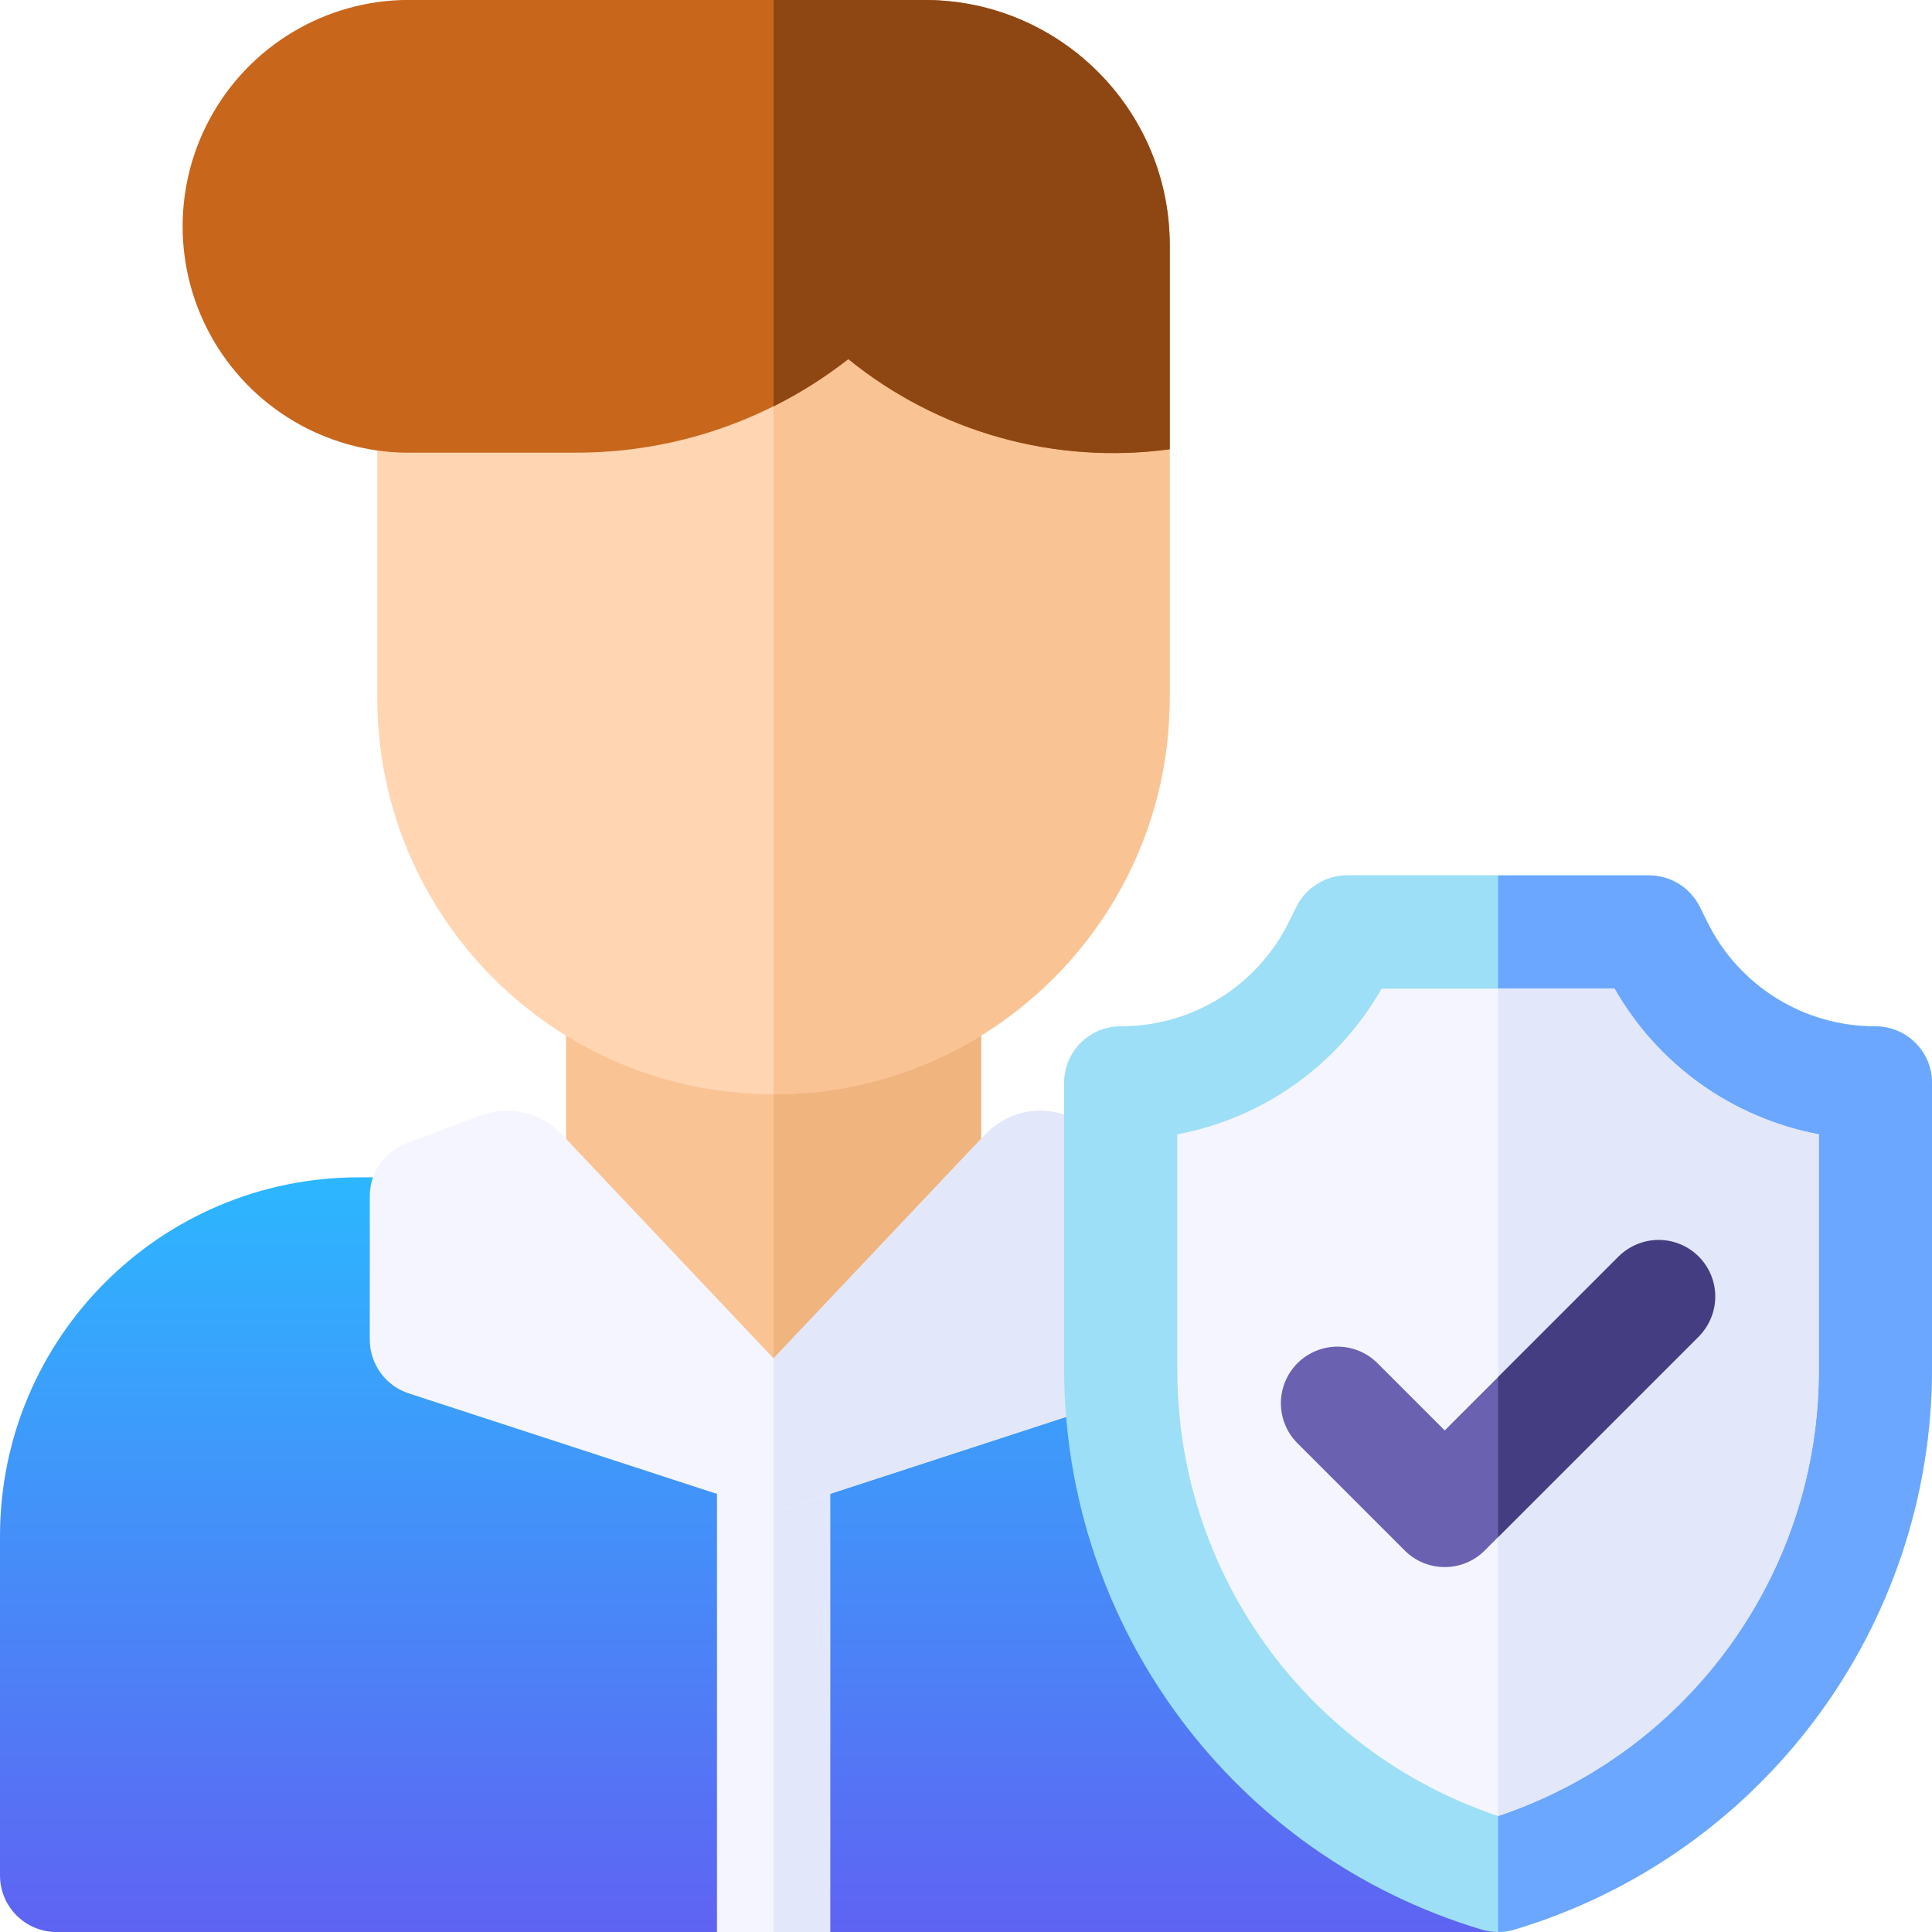
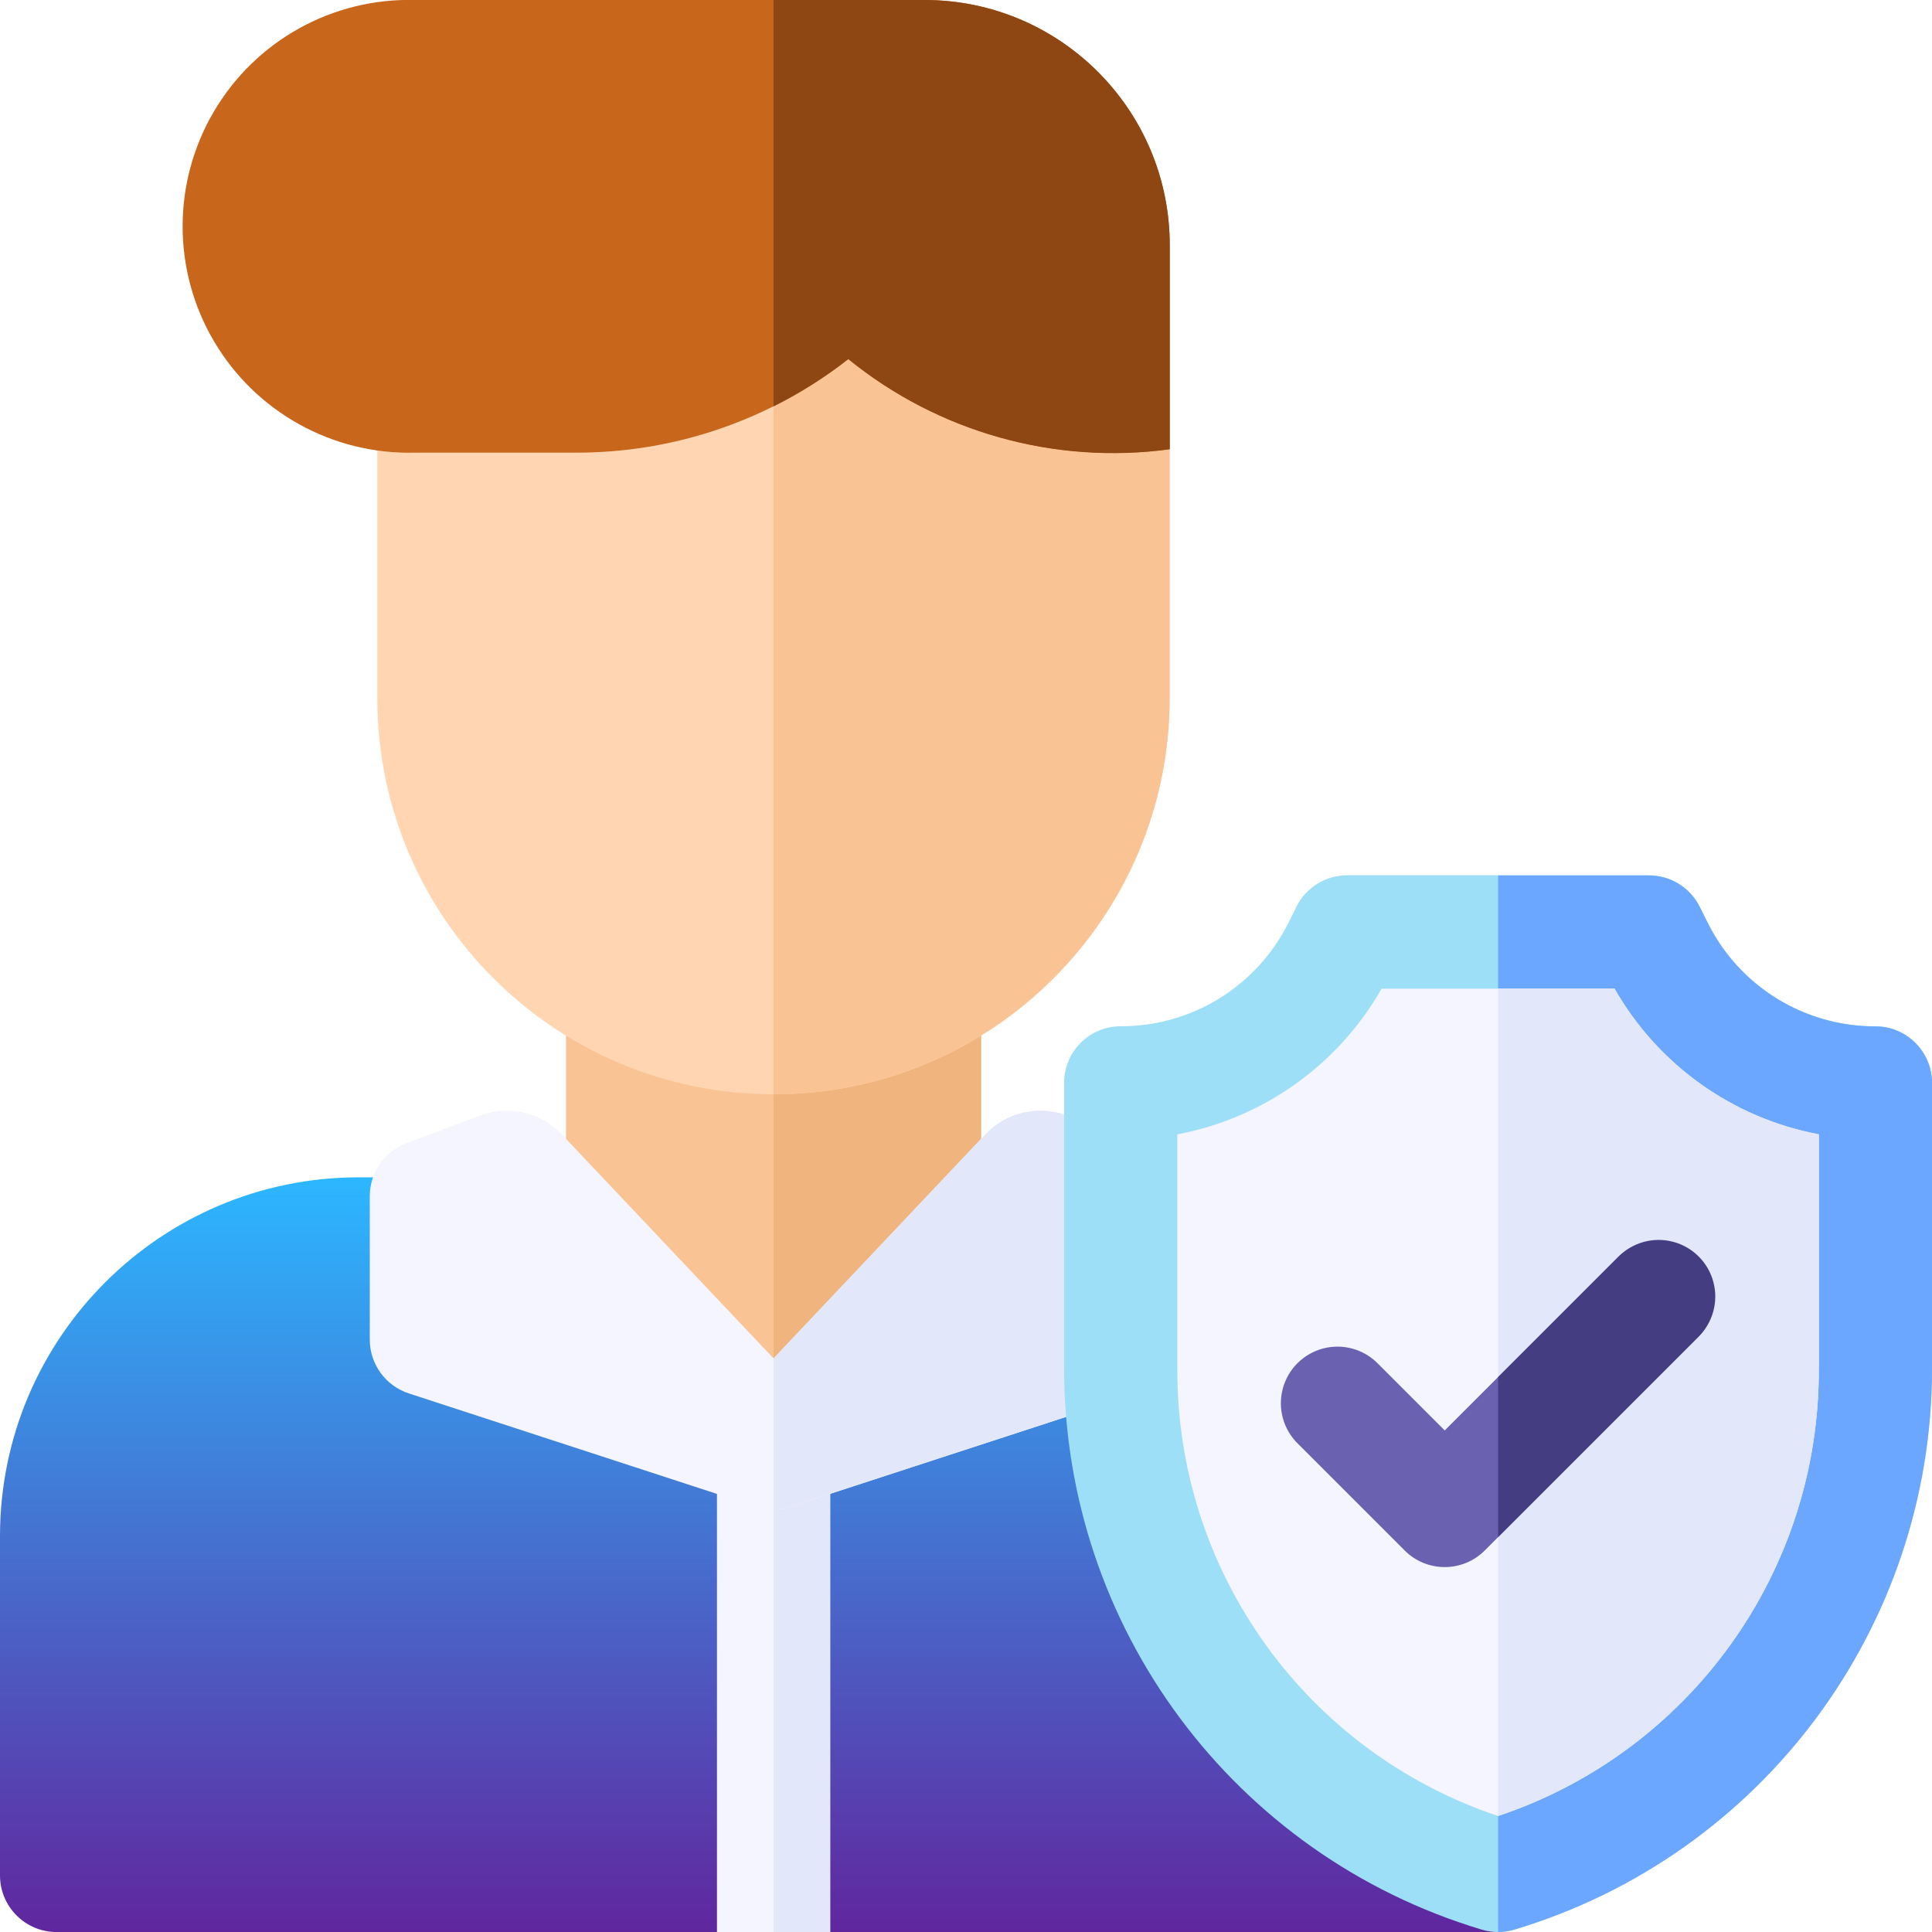
<svg xmlns="http://www.w3.org/2000/svg" id="protection" width="60" height="60" viewBox="0 0 60 60">
  <defs>
    <linearGradient id="linear-gradient" x1="0.5" x2="0.5" y2="1" gradientUnits="objectBoundingBox">
      <stop offset="0" stop-color="#2cb7ff" />
-       <stop offset="1" stop-color="#5f63f2" />
+       <stop offset="1" stop-color="#60269E" />
    </linearGradient>
  </defs>
  <g id="Group_1828" data-name="Group 1828" transform="translate(0 0)">
    <path id="Path_1368" data-name="Path 1368" d="M36.914,312H11.133A11.145,11.145,0,0,0,0,323.133V333.68a1.758,1.758,0,0,0,1.758,1.758H22.266l1.758-2.344,1.758,2.344H46.289a1.758,1.758,0,0,0,1.758-1.758V323.133A11.145,11.145,0,0,0,36.914,312Z" transform="translate(0 -275.437)" fill="url(#linear-gradient)" />
    <path id="Path_1369" data-name="Path 1369" d="M217.891,312H205v21.094l1.758,2.344h20.508a1.758,1.758,0,0,0,1.758-1.758V323.133A11.145,11.145,0,0,0,217.891,312Z" transform="translate(-180.977 -275.437)" fill="url(#linear-gradient)" />
    <path id="Path_1370" data-name="Path 1370" d="M190,382h3.516v15.234H190Z" transform="translate(-167.734 -337.234)" fill="#f5f5ff" />
    <path id="Path_1371" data-name="Path 1371" d="M205,382h1.758v15.234H205Z" transform="translate(-180.977 -337.234)" fill="#e2e7fa" />
    <path id="Path_1372" data-name="Path 1372" d="M161.133,246.513h-9.375A1.758,1.758,0,0,0,150,248.271v6.683l6.445,9.429,6.445-9.429v-6.683A1.758,1.758,0,0,0,161.133,246.513Z" transform="translate(-132.422 -217.625)" fill="#fac394" />
    <path id="Path_1373" data-name="Path 1373" d="M209.688,246.513H205v17.87l6.445-9.429v-6.683A1.758,1.758,0,0,0,209.688,246.513Z" transform="translate(-180.977 -217.625)" fill="#f0b47f" />
    <path id="Path_1374" data-name="Path 1374" d="M121.938,295.352l-2.293-.86a2.344,2.344,0,0,0-2.526.585l-6.579,6.96-6.579-6.96a2.344,2.344,0,0,0-2.526-.585l-2.293.86A1.758,1.758,0,0,0,98,297v4.453a1.758,1.758,0,0,0,1.213,1.671l10.781,3.516a1.729,1.729,0,0,0,1.088,0l0,0,10.781-3.516a1.758,1.758,0,0,0,1.213-1.671V297a1.758,1.758,0,0,0-1.141-1.646Z" transform="translate(-86.516 -259.85)" fill="#f5f5ff" />
    <path id="Path_1375" data-name="Path 1375" d="M216.4,295.352l-2.293-.86a2.344,2.344,0,0,0-2.526.585L205,302.037v4.688a1.756,1.756,0,0,0,.543-.089l0,0,10.781-3.516a1.758,1.758,0,0,0,1.213-1.671V297A1.758,1.758,0,0,0,216.4,295.352Z" transform="translate(-180.977 -259.85)" fill="#e2e7fa" />
    <g id="Group_1827" data-name="Group 1827" transform="translate(5.859)">
      <path id="Path_1376" data-name="Path 1376" d="M114.626,75,100,80.174v7.716a12.3,12.3,0,0,0,24.609,0V80.159Z" transform="translate(-94.141 -66.211)" fill="#ffd5b2" />
      <path id="Path_1377" data-name="Path 1377" d="M217.3,80.159,207.322,75,205,75.821V100.2a12.319,12.319,0,0,0,12.3-12.3Z" transform="translate(-186.836 -66.211)" fill="#fac394" />
      <path id="Path_1378" data-name="Path 1378" d="M57.031,0h15.82a7.617,7.617,0,0,1,7.617,7.617v6.331a13.045,13.045,0,0,1-9.983-2.8,13.657,13.657,0,0,1-8.465,2.909H57.031A7.031,7.031,0,1,1,57.031,0Z" transform="translate(-50 0)" fill="#c8661c" />
      <path id="Path_1379" data-name="Path 1379" d="M209.688,0H205V12.621a13.688,13.688,0,0,0,2.322-1.468,13.045,13.045,0,0,0,9.983,2.8V7.617A7.617,7.617,0,0,0,209.688,0Z" transform="translate(-186.836 0)" fill="#8e4712" />
    </g>
  </g>
  <g id="Group_1829" data-name="Group 1829" transform="translate(33.047 27.188)">
    <path id="Path_1380" data-name="Path 1380" d="M295.477,264.813a1.757,1.757,0,0,1-.505-.074A18.2,18.2,0,0,1,282,247.3v-8.859a1.758,1.758,0,0,1,1.758-1.758,5.8,5.8,0,0,0,5.212-3.221l.247-.495a1.758,1.758,0,0,1,1.572-.972h9.375a1.758,1.758,0,0,1,1.572.972l.247.495a5.8,5.8,0,0,0,5.212,3.221,1.758,1.758,0,0,1,1.758,1.758V247.3a18.2,18.2,0,0,1-12.971,17.434A1.762,1.762,0,0,1,295.477,264.813Z" transform="translate(-282 -232)" fill="#9ddff6" />
    <path id="Path_1381" data-name="Path 1381" d="M408.719,236.688a5.8,5.8,0,0,1-5.211-3.221l-.247-.495a1.758,1.758,0,0,0-1.572-.972H397v32.813a1.756,1.756,0,0,0,.505-.074A18.2,18.2,0,0,0,410.477,247.3v-8.859A1.758,1.758,0,0,0,408.719,236.688Z" transform="translate(-383.523 -232)" fill="#6ba7ff" />
    <path id="Path_1382" data-name="Path 1382" d="M312,266.524v7.265a14.591,14.591,0,0,0,9.961,13.905,14.591,14.591,0,0,0,9.961-13.905v-7.265A9.274,9.274,0,0,1,325.579,262h-7.236A9.275,9.275,0,0,1,312,266.524Z" transform="translate(-308.484 -258.484)" fill="#f5f5ff" />
    <path id="Path_1383" data-name="Path 1383" d="M400.618,262H397v25.694a14.591,14.591,0,0,0,9.961-13.905v-7.265A9.274,9.274,0,0,1,400.618,262Z" transform="translate(-383.523 -258.484)" fill="#e2e7fa" />
    <path id="Path_1384" data-name="Path 1384" d="M344.647,338.861a1.752,1.752,0,0,1-1.243-.515l-3.315-3.315a1.758,1.758,0,1,1,2.486-2.486l2.072,2.072,5.386-5.386a1.758,1.758,0,0,1,2.486,2.486l-6.629,6.629a1.753,1.753,0,0,1-1.243.515Z" transform="translate(-332.827 -317.382)" fill="#6b61b1" />
    <path id="Path_1385" data-name="Path 1385" d="M400.729,329.231,397,332.96v4.972l6.215-6.215a1.758,1.758,0,1,0-2.486-2.486Z" transform="translate(-383.523 -317.382)" fill="#453d81" />
  </g>
</svg>
